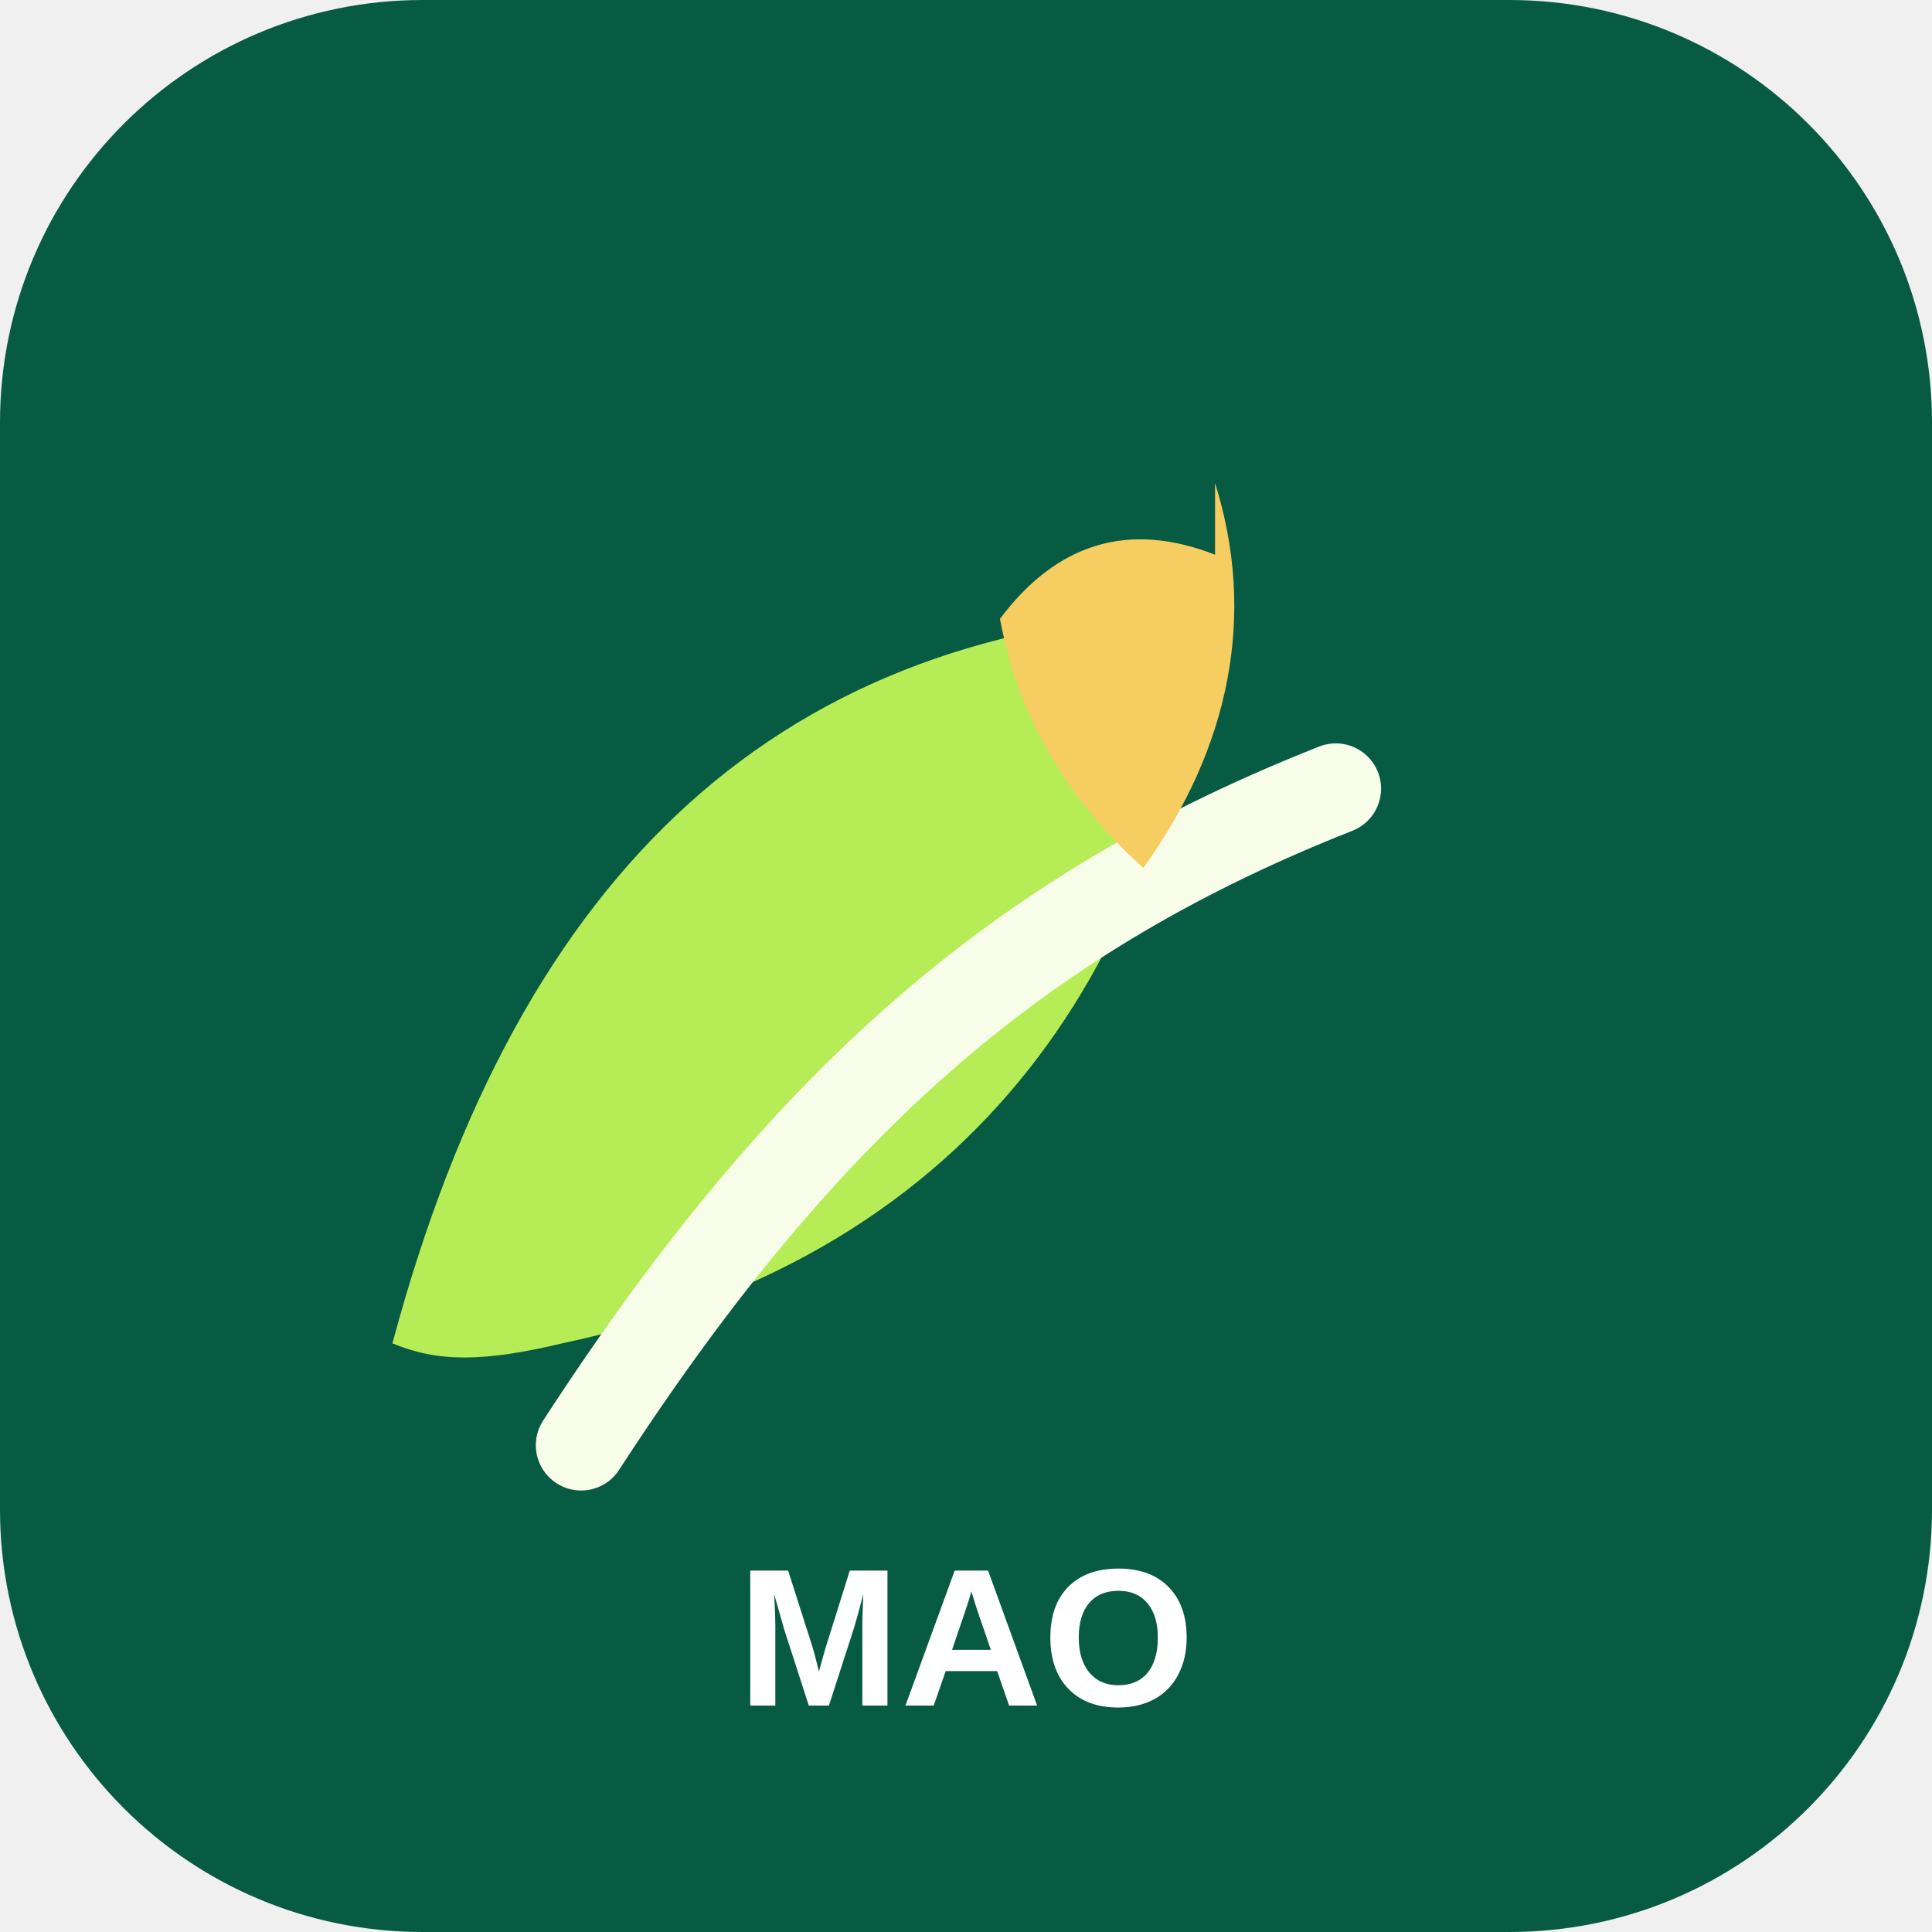
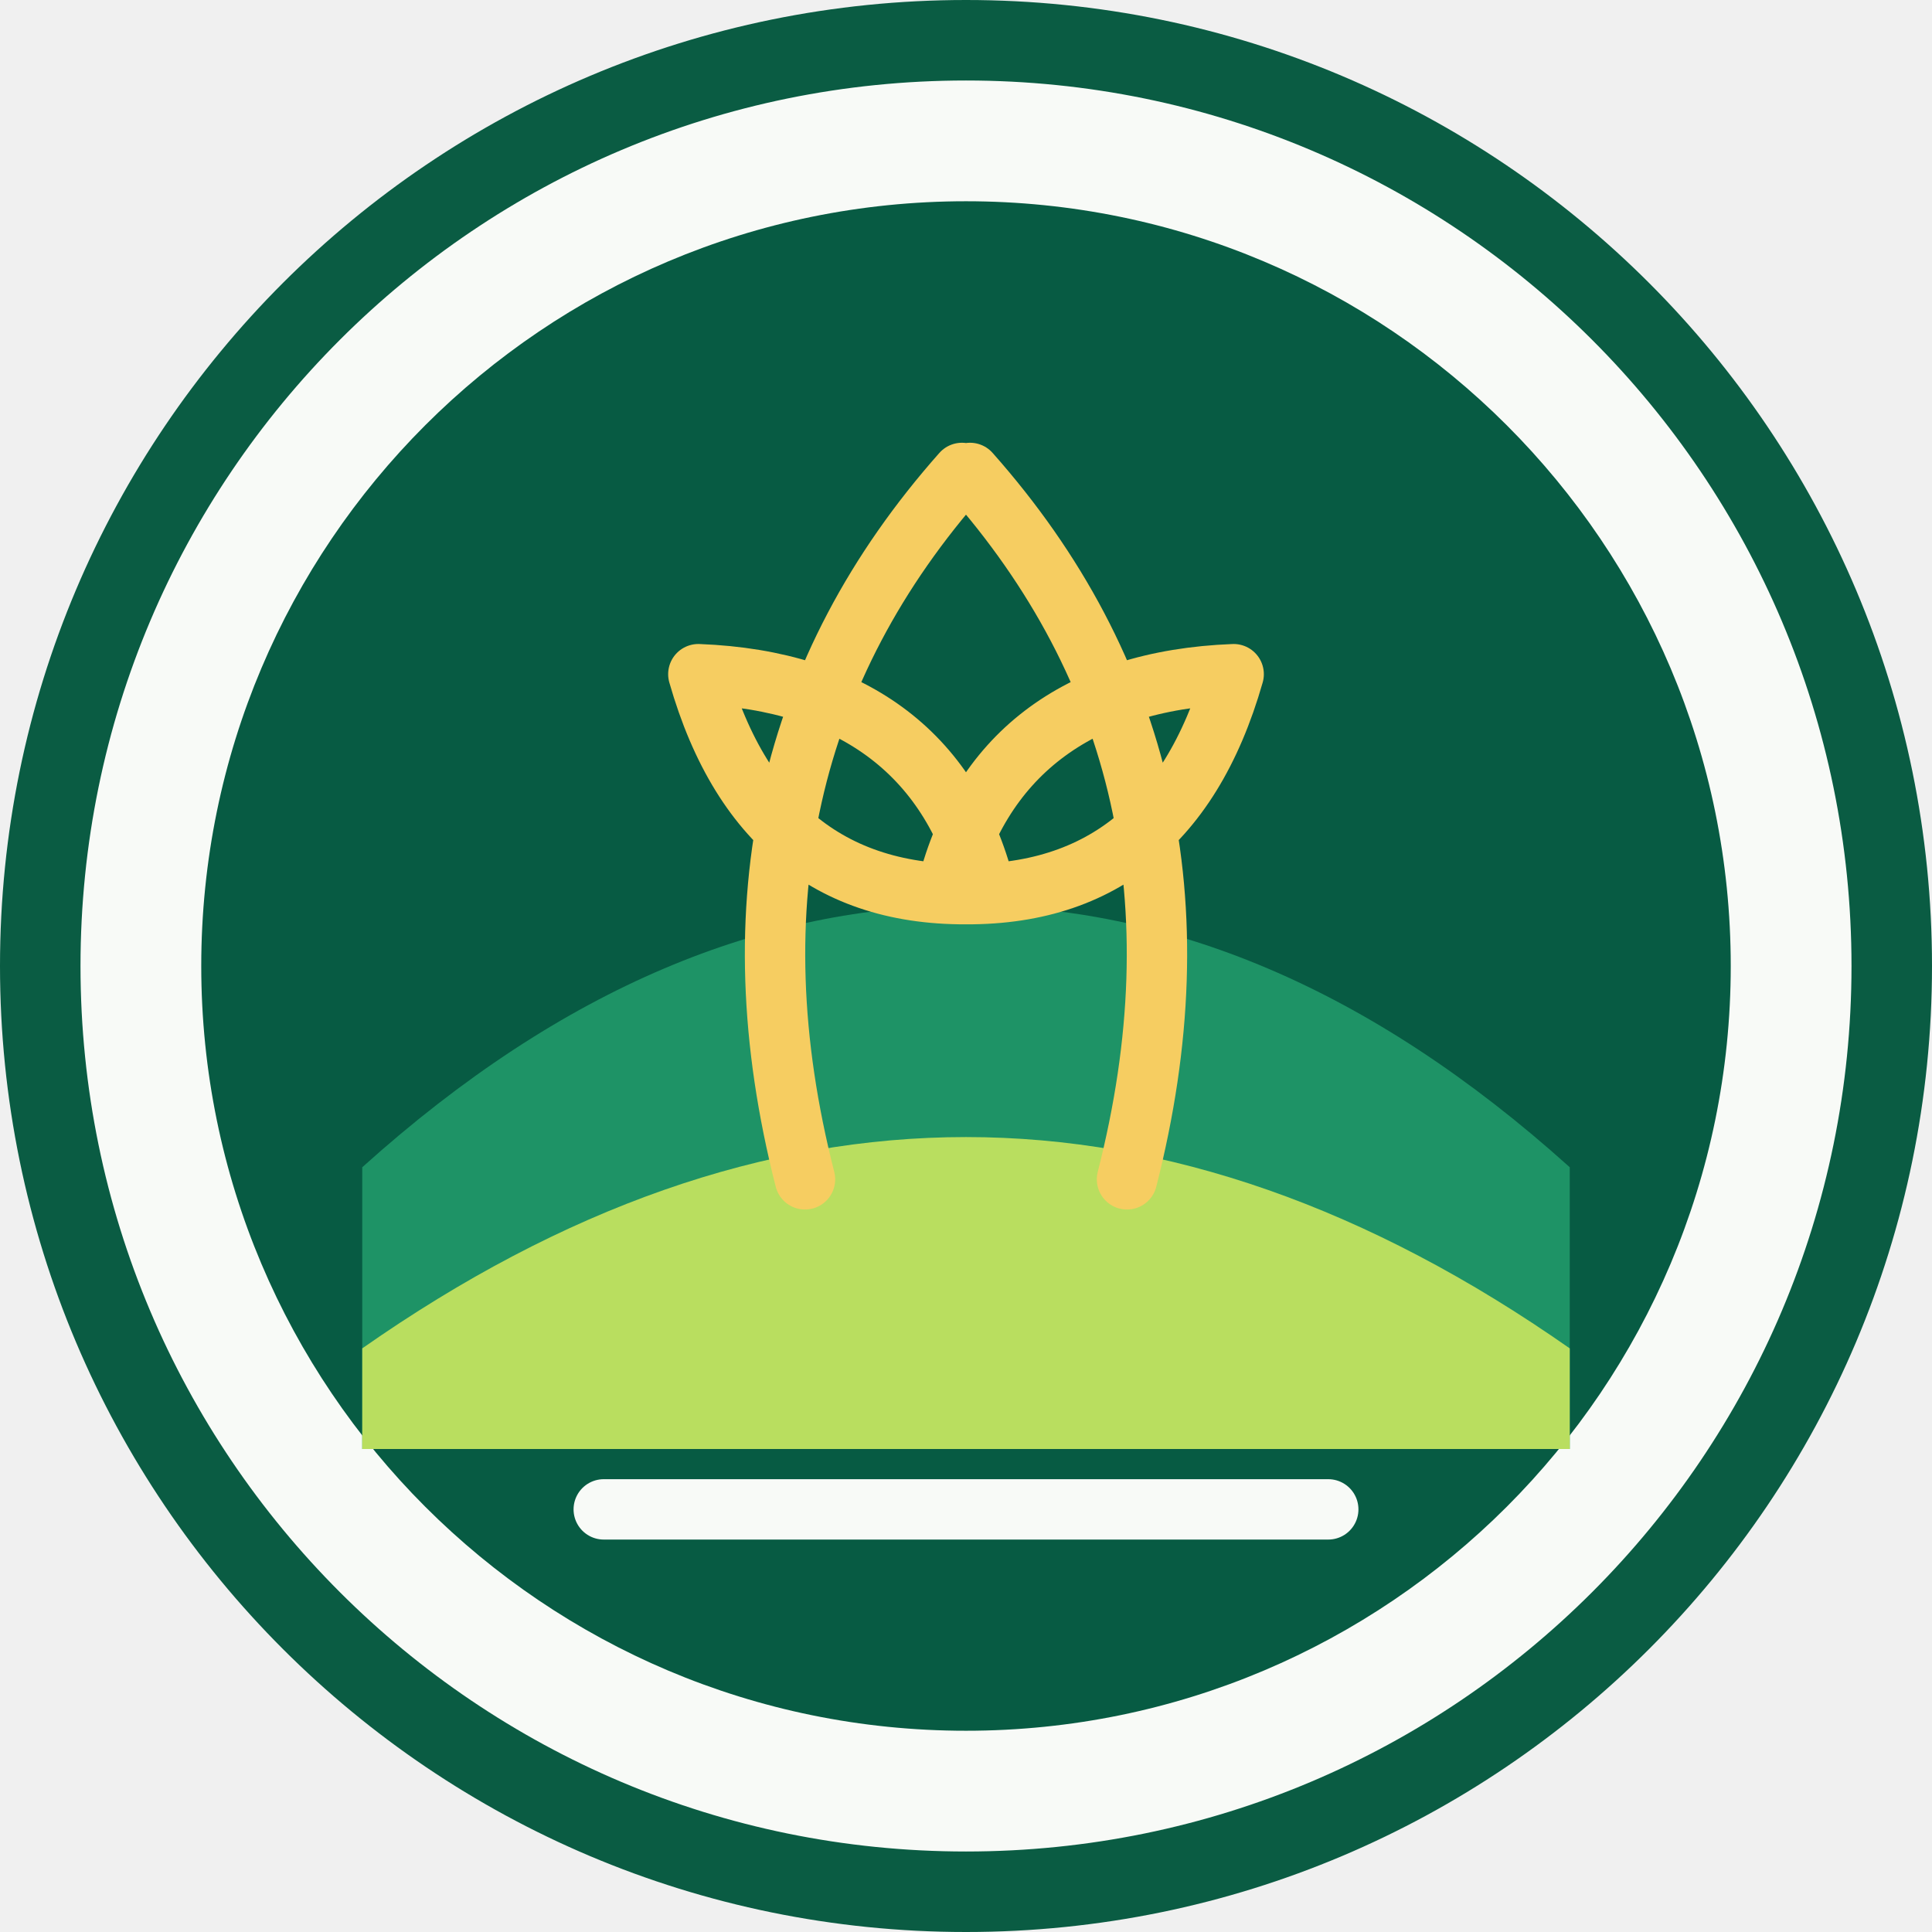
- <svg xmlns="http://www.w3.org/2000/svg" viewBox="0 0 512 512">
-   <rect width="512" height="512" rx="112" fill="#075b43" />
-   <path d="M104 356c34-127 104-190 215-194-10 89-57 170-170 194-21 5-33 5-45 0Z" fill="#b6ed57" />
-   <path d="M154 383c61-94 119-142 200-174" fill="none" stroke="#f7fde9" stroke-linecap="round" stroke-width="24" />
-   <path d="M322 128c11 35 4 70-19 102-19-17-33-39-38-66 15-20 34-26 57-17Z" fill="#f6cd61" />
-   <text x="256" y="452" fill="#fff" font-family="Arial,sans-serif" font-size="52" font-weight="700" text-anchor="middle">MAO</text>
+ <svg xmlns="http://www.w3.org/2000/svg" viewBox="0 0 96 96" fill="none">
+   <circle cx="48" cy="48" r="46" fill="#F8FAF7" stroke="#0A5C43" stroke-width="4" />
+   <circle cx="48" cy="48" r="38" fill="#075B43" />
+   <path d="M18 58c10-9 20-13 30-13s20 4 30 13v14H18V58Z" fill="#1E9366" />
+   <path d="M18 67c10-7 20-10.5 30-10.5S68 60 78 67v5H18v-5Z" fill="#B9DE5F" />
+   <path d="M47.8 23.5c-8.6 9.7-11.3 21.4-7.8 35.1M48.2 23.5c8.6 9.7 11.3 21.4 7.8 35.1M34.7 33.5c7.8.3 12.7 4.1 14.3 10.9-7.3.4-12.1-3.2-14.3-10.9ZM61.3 33.5c-7.8.3-12.7 4.1-14.3 10.9 7.3.4 12.1-3.2 14.3-10.9Z" stroke="#F6CD61" stroke-linecap="round" stroke-linejoin="round" stroke-width="3" />
+   <path d="M30 75h36" stroke="#F8FAF7" stroke-linecap="round" stroke-width="3" />
</svg>
